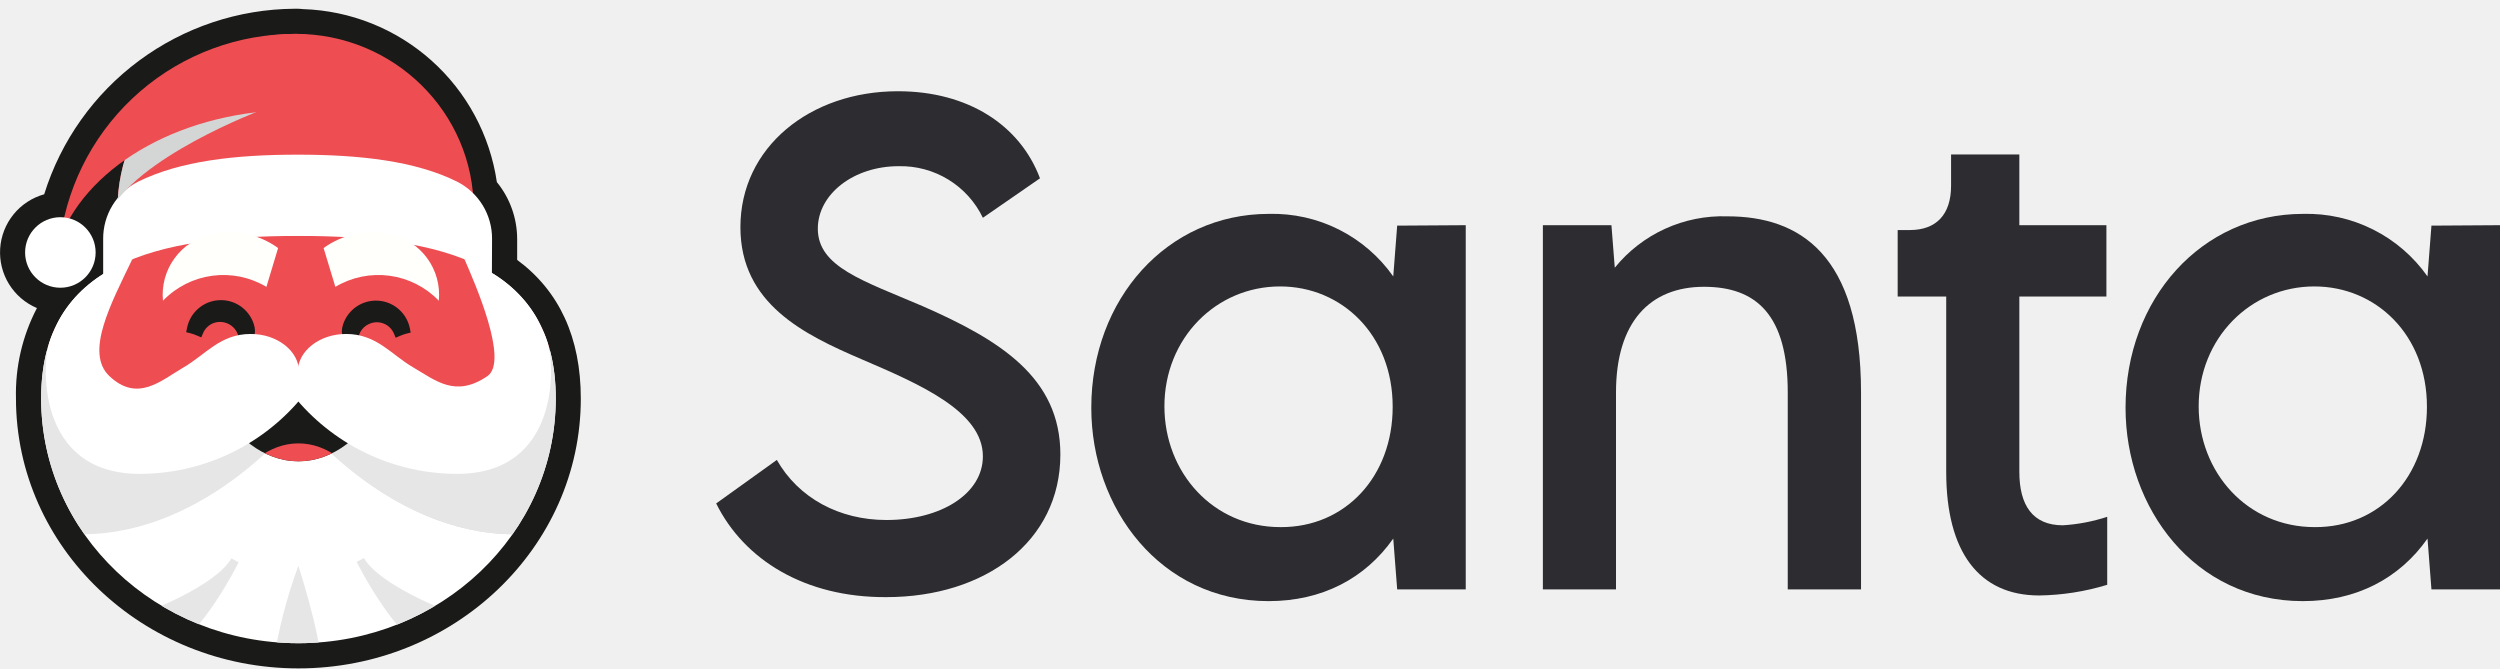
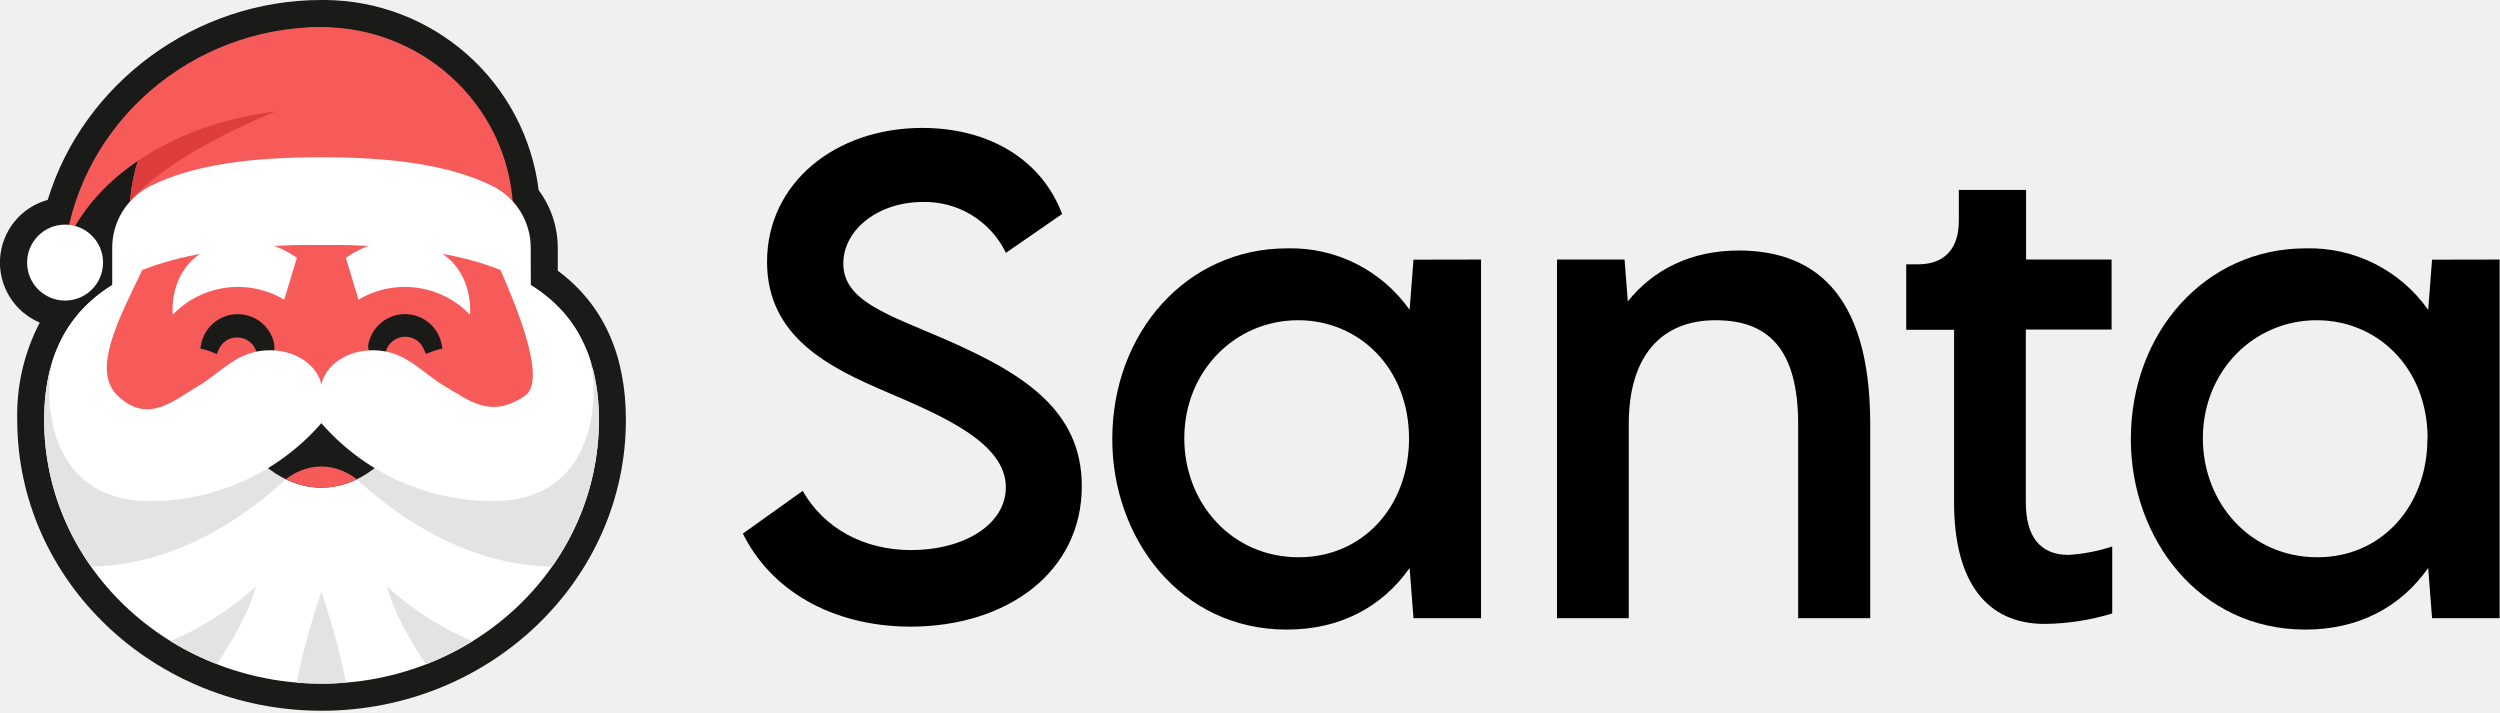
- <svg xmlns="http://www.w3.org/2000/svg" width="202" height="54" viewBox="0 0 202 54" fill="none">
-   <g clip-path="url(#clip0_110_1220)">
-     <path d="M24.112 54.006C11.532 54.006 1.29 44.221 1.29 32.19C1.226 29.653 1.809 27.14 2.984 24.891C2.052 24.497 1.265 23.823 0.732 22.962C0.2 22.102 -0.052 21.096 0.013 20.086C0.077 19.076 0.454 18.111 1.092 17.324C1.729 16.538 2.596 15.97 3.571 15.698C4.916 11.376 7.602 7.594 11.239 4.899C14.876 2.204 19.275 0.736 23.802 0.706H23.878C24.095 0.706 24.3 0.706 24.493 0.736C28.327 0.861 31.994 2.33 34.855 4.884C37.716 7.439 39.589 10.918 40.146 14.713C41.206 16.013 41.785 17.638 41.787 19.315V20.998C45.199 23.519 46.929 27.283 46.929 32.202C46.935 44.221 36.699 54.006 24.112 54.006ZM13.56 8.211L11.995 13.54C11.75 14.385 11.598 15.254 11.543 16.132L11.502 16.782L11.092 17.281C10.626 17.856 10.371 18.574 10.371 19.315V23.255L9.421 23.841C6.631 25.6 5.318 28.25 5.318 32.178C5.318 41.969 13.736 49.925 24.077 49.925C34.418 49.925 42.837 41.969 42.837 32.178C42.837 28.209 41.512 25.542 38.657 23.783L37.696 23.196V19.309C37.695 18.456 37.355 17.638 36.752 17.035L36.218 16.519L36.148 15.78C35.839 12.818 34.463 10.07 32.278 8.048C30.093 6.025 27.247 4.866 24.271 4.787H24.148H23.901H23.837C20.141 4.804 16.548 6.004 13.584 8.211H13.56ZM4.802 19.585C4.585 19.587 4.377 19.67 4.219 19.818C4.061 19.966 3.964 20.169 3.949 20.385C3.933 20.601 4 20.815 4.135 20.985C4.271 21.154 4.465 21.266 4.679 21.299C4.893 21.331 5.112 21.282 5.291 21.161C5.471 21.039 5.598 20.855 5.647 20.644C5.697 20.433 5.665 20.211 5.558 20.022C5.452 19.834 5.278 19.692 5.071 19.626L4.802 19.585Z" fill="#1A1A18" />
-     <path d="M23.883 31.088C31.832 31.088 38.276 24.741 38.276 16.911C38.276 9.082 31.832 2.735 23.883 2.735C15.935 2.735 9.491 9.082 9.491 16.911C9.491 24.741 15.935 31.088 23.883 31.088Z" fill="#EE4D52" />
-     <path d="M39.758 19.315C39.767 18.358 39.507 17.417 39.01 16.599C38.513 15.781 37.798 15.117 36.945 14.684C33.562 12.995 29.036 12.497 24.047 12.497C19.058 12.497 14.55 12.995 11.15 14.684C10.297 15.117 9.581 15.781 9.084 16.599C8.587 17.417 8.328 18.358 8.336 19.315V25.993C8.335 26.677 8.469 27.355 8.731 27.987C8.992 28.619 9.375 29.194 9.859 29.678C10.342 30.162 10.916 30.546 11.548 30.808C12.18 31.07 12.858 31.205 13.542 31.205H34.523C35.208 31.205 35.885 31.07 36.517 30.808C37.149 30.546 37.723 30.162 38.207 29.678C38.69 29.194 39.073 28.619 39.335 27.987C39.596 27.355 39.73 26.677 39.729 25.993L39.758 19.315Z" fill="white" />
-     <path d="M44.906 32.19C44.906 43.118 35.597 51.971 24.112 51.971C12.628 51.971 3.324 43.118 3.324 32.19C3.324 21.262 12.634 19.063 24.112 19.063C35.591 19.063 44.906 21.267 44.906 32.19Z" fill="white" />
-     <mask id="mask0_110_1220" style="mask-type:luminance" maskUnits="userSpaceOnUse" x="3" y="19" width="42" height="33">
-       <path d="M44.906 32.19C44.906 43.118 35.597 51.971 24.112 51.971C12.628 51.971 3.324 43.118 3.324 32.19C3.324 21.262 12.634 19.063 24.112 19.063C35.591 19.063 44.906 21.267 44.906 32.19Z" fill="white" />
+ <svg xmlns="http://www.w3.org/2000/svg" width="393" height="112" viewBox="0 0 393 112" fill="none">
+   <path d="M116.78 83.88L126.18 77.17C129.56 83.09 135.85 86.47 143.18 86.47C151.68 86.47 158.12 82.38 158.12 76.6C158.12 69.6 148.12 65.37 139.32 61.6C130.52 57.83 120.58 53.05 120.58 41.16C120.58 28.76 131.34 20.11 144.96 20.11C155.77 20.11 163.85 25.33 166.96 33.64L158.13 39.75C156.951 37.303 155.093 35.247 152.777 33.829C150.461 32.41 147.785 31.688 145.07 31.75C138.07 31.75 132.57 36.08 132.57 41.43C132.57 47.35 139.57 49.43 148.78 53.43C160.78 58.69 170.06 64.43 170.06 76.43C170.06 89.86 158.41 98.51 143.06 98.51C130.55 98.45 121.1 92.63 116.78 83.88Z" fill="black" />
+   <path d="M232.82 40.8V97.18H222.2L221.59 89.29C217.22 95.49 210.59 98.97 202.28 98.97C185.51 98.97 174.85 84.59 174.85 69.04C174.85 52.22 186.59 39.04 202.33 39.04C206.089 38.941 209.813 39.771 213.173 41.458C216.534 43.145 219.425 45.636 221.59 48.71L222.2 40.82L232.82 40.8ZM221.5 68.94C221.5 57.86 213.65 50.34 204.07 50.34C194.16 50.34 186.17 58.34 186.17 68.9C186.17 79.09 193.64 87.6 204.12 87.6C214.22 87.63 221.5 79.63 221.5 68.94Z" fill="black" />
+   <path d="M294 66.69V97.18H282.67V66.69C282.67 54.69 277.84 50.34 269.67 50.34C261.35 50.34 256.04 55.74 256.04 66.69V97.18H244.76V40.8H255.38L255.89 47.38C259.98 42.26 266 39.38 273.32 39.38C284.46 39.39 294 45.31 294 66.69Z" fill="black" />
+   <path d="M307.18 79V51.84H299.66V41.55H301.54C305.67 41.55 307.93 39.11 307.93 34.69V29.86H318.5V40.8H331.94V51.8H318.46V78.96C318.46 84.13 320.53 87.23 325.18 87.23C327.513 87.083 329.819 86.639 332.04 85.91V96.44C328.624 97.479 325.08 98.031 321.51 98.08C312.25 98.12 307.18 91.4 307.18 79Z" fill="black" />
+   <path d="M392.94 40.8V97.18H382.32L381.71 89.29C377.34 95.49 370.71 98.97 362.4 98.97C345.63 98.97 334.97 84.59 334.97 69.04C334.97 52.22 346.71 39.04 362.45 39.04C366.209 38.941 369.933 39.771 373.293 41.458C376.653 43.145 379.545 45.636 381.71 48.71L382.32 40.82L392.94 40.8ZM381.62 68.94C381.62 57.86 373.77 50.34 364.19 50.34C354.28 50.34 346.29 58.34 346.29 68.9C346.29 79.09 353.76 87.6 364.29 87.6C374.31 87.63 381.59 79.63 381.59 68.94H381.62Z" fill="black" />
+   <path d="M50.56 111.73C24.17 111.73 2.71 91.22 2.71 66.01C2.573 60.692 3.791 55.427 6.25 50.71C4.291 49.885 2.637 48.47 1.519 46.662C0.401 44.853 -0.126 42.742 0.011 40.62C0.149 38.499 0.944 36.473 2.286 34.824C3.628 33.175 5.451 31.985 7.5 31.42C13.12 13.05 30.73 0 50.5 0H51.1C59.372 0.061 67.34 3.128 73.518 8.629C79.696 14.13 83.663 21.69 84.68 29.9C86.635 32.527 87.687 35.716 87.68 38.99V42.55C94.79 47.83 98.39 55.7 98.39 65.99C98.4 91.22 76.94 111.73 50.56 111.73ZM29.2 15.33L25.72 26.56C25.189 28.318 24.853 30.129 24.72 31.96L24.6 33.41L23.6 34.49C22.474 35.725 21.853 37.339 21.86 39.01V47.23L19.86 48.48C13.97 52.17 11.23 57.74 11.23 66.01C11.23 86.52 28.87 103.21 50.56 103.21C72.25 103.21 89.94 86.52 89.94 66.01C89.94 57.71 87.17 52.13 81.24 48.44L79.24 47.19V39.01C79.251 37.34 78.633 35.726 77.51 34.49L76.51 33.41L76.39 31.96C75.849 25.578 72.936 19.631 68.224 15.293C63.512 10.956 57.345 8.542 50.94 8.53H50.53C42.887 8.532 35.434 10.909 29.2 15.33ZM10.2 39.57C9.756 39.559 9.324 39.718 8.993 40.014C8.661 40.31 8.455 40.721 8.415 41.164C8.376 41.606 8.506 42.047 8.78 42.398C9.054 42.748 9.45 42.98 9.889 43.049C10.328 43.117 10.777 43.016 11.144 42.765C11.511 42.515 11.77 42.134 11.866 41.701C11.963 41.267 11.891 40.813 11.665 40.43C11.44 40.047 11.076 39.765 10.65 39.64L10.38 39.59L10.2 39.57Z" fill="#1A1A18" />
+   <path d="M50.52 63.7C67.182 63.7 80.69 50.394 80.69 33.98C80.69 17.566 67.182 4.26 50.52 4.26C33.858 4.26 20.35 17.566 20.35 33.98C20.35 50.394 33.858 63.7 50.52 63.7Z" fill="#F65B5A" />
+   <path d="M83.43 39.01C83.444 37.004 82.899 35.033 81.857 33.318C80.815 31.604 79.317 30.212 77.53 29.3C70.44 25.76 60.95 24.72 50.53 24.72C40.11 24.72 30.61 25.72 23.53 29.3C21.746 30.215 20.25 31.607 19.21 33.321C18.17 35.035 17.627 37.005 17.64 39.01V53.01C17.639 54.443 17.92 55.862 18.468 57.187C19.016 58.511 19.819 59.714 20.832 60.727C21.846 61.741 23.049 62.544 24.373 63.092C25.698 63.64 27.117 63.921 28.55 63.92H72.55C75.444 63.92 78.219 62.771 80.264 60.724C82.311 58.678 83.46 55.904 83.46 53.01L83.43 39.01Z" fill="white" />
+   <path d="M94.15 66.01C94.15 88.91 74.63 107.47 50.56 107.47C26.49 107.47 6.94 88.91 6.94 66.01C6.94 43.11 26.45 38.48 50.53 38.48C74.61 38.48 94.15 43.1 94.15 66.01Z" fill="white" />
+   <mask id="mask0_1_10" style="mask-type:luminance" maskUnits="userSpaceOnUse" x="6" y="38" width="89" height="70">
+     <path d="M94.15 66.01C94.15 88.91 74.63 107.47 50.56 107.47C26.49 107.47 6.94 88.91 6.94 66.01C6.94 43.11 26.45 38.48 50.53 38.48C74.61 38.48 94.15 43.1 94.15 66.01Z" fill="white" />
+   </mask>
+   <g mask="url(#mask0_1_10)">
+     <path d="M94.15 49.95C94.15 73.27 74.63 63.95 50.56 63.95C26.49 63.95 6.97 72.95 6.97 49.95C6.97 40.41 26.48 38.48 50.56 38.48C74.64 38.48 94.15 40.41 94.15 49.95Z" fill="#F65B5A" />
+     <path d="M4.75 60.06C3.03 64.13 -5.37 89.06 13.88 89.06C35.56 89.06 50.83 69.11 50.83 69.11L50.69 65.92C50.69 62.4 46.69 59.54 41.69 59.54C36.04 59.54 33.38 62.97 29.27 65.12C25.16 67.27 20.89 70.91 15.59 66.56C10.94 62.73 3.88 53.84 6.4 52.88" fill="#E3E3E3" />
+     <path d="M25.6 101.23C31.005 99.157 35.969 96.079 40.23 92.16C40.23 92.16 39.23 97.16 33.04 105.93L25.6 101.23Z" fill="#E3E3E3" />
+     <path d="M50.52 92.97C50.21 93.88 46.66 104.47 46.17 110.88H54.86C54.37 104.47 50.82 93.88 50.52 92.97Z" fill="#E3E3E3" />
+     <path d="M75.43 101.23C70.028 99.155 65.068 96.078 60.81 92.16C60.81 92.16 61.81 97.16 67.99 105.93L75.43 101.23Z" fill="#E3E3E3" />
+     <path d="M96.28 60.06C98.01 64.13 106.41 89.06 87.16 89.06C65.48 89.06 50.16 69.11 50.16 69.11L50.29 65.92C50.29 62.4 54.29 59.54 59.29 59.54C64.95 59.54 67.6 62.97 71.72 65.12C75.84 67.27 80.1 70.91 85.4 66.56C90.04 62.73 97.11 53.84 94.59 52.88" fill="#E3E3E3" />
+     <path d="M36.2 66.13C39.47 72.51 44.66 76.66 50.52 76.66C56.38 76.66 61.52 72.51 64.84 66.13H36.2Z" fill="#1A1A18" />
+     <mask id="mask1_1_10" style="mask-type:luminance" maskUnits="userSpaceOnUse" x="36" y="66" width="29" height="11">
+       <path d="M36.2 66.13C39.47 72.51 44.66 76.66 50.52 76.66C56.38 76.66 61.52 72.51 64.84 66.13H36.2Z" fill="white" />
    </mask>
-     <g mask="url(#mask0_110_1220)">
-       <path d="M44.906 24.516C44.906 35.655 35.597 31.188 24.112 31.188C12.628 31.188 3.324 35.485 3.324 24.516C3.324 19.966 12.634 19.046 24.112 19.046C35.591 19.046 44.906 19.984 44.906 24.516Z" fill="#EE4D52" />
-       <path d="M32.126 26.814C32.34 26.719 32.561 26.644 32.789 26.591C32.686 26.054 32.408 25.567 31.997 25.206C31.586 24.845 31.067 24.632 30.521 24.599C29.976 24.567 29.435 24.718 28.984 25.027C28.534 25.337 28.2 25.788 28.034 26.31C27.724 27.277 28.474 27.517 28.656 26.96C28.812 26.495 29.147 26.11 29.586 25.89C30.026 25.67 30.534 25.634 31.001 25.788C31.251 25.868 31.481 26.002 31.675 26.178C31.869 26.355 32.023 26.572 32.126 26.814Z" fill="#1A1A18" />
-       <path d="M28.322 27.594C28.259 27.604 28.196 27.604 28.134 27.594C27.759 27.476 27.466 27.007 27.712 26.239C27.9 25.647 28.28 25.134 28.793 24.781C29.305 24.429 29.92 24.257 30.54 24.294C31.161 24.33 31.752 24.572 32.219 24.982C32.687 25.392 33.005 25.945 33.123 26.556L33.181 26.872L32.871 26.949C32.669 26.999 32.473 27.068 32.285 27.154L31.968 27.289L31.839 26.972C31.76 26.778 31.641 26.603 31.491 26.458C31.34 26.313 31.161 26.201 30.964 26.129C30.768 26.057 30.558 26.027 30.349 26.041C30.141 26.055 29.937 26.113 29.752 26.21C29.574 26.299 29.415 26.424 29.286 26.576C29.157 26.728 29.06 26.905 29.002 27.095C28.956 27.24 28.866 27.367 28.744 27.456C28.621 27.546 28.473 27.594 28.322 27.594ZM30.385 24.938C29.934 24.937 29.495 25.08 29.13 25.346C28.765 25.611 28.495 25.986 28.357 26.415C28.295 26.564 28.283 26.728 28.322 26.884C28.407 26.609 28.548 26.353 28.734 26.133C28.92 25.912 29.149 25.731 29.406 25.6C29.663 25.468 29.943 25.387 30.23 25.363C30.518 25.338 30.808 25.371 31.083 25.459C31.575 25.625 31.991 25.962 32.255 26.409L32.343 26.38C32.235 26.071 32.057 25.792 31.823 25.563C31.589 25.334 31.306 25.162 30.995 25.061C30.799 24.989 30.593 24.948 30.385 24.938Z" fill="#1A1A18" />
-       <path d="M16.064 26.814C15.851 26.718 15.629 26.643 15.401 26.591C15.504 26.054 15.783 25.567 16.193 25.206C16.604 24.845 17.123 24.632 17.669 24.599C18.215 24.567 18.756 24.718 19.206 25.027C19.656 25.337 19.991 25.788 20.156 26.31C20.466 27.277 19.716 27.517 19.57 26.96C19.412 26.496 19.077 26.112 18.638 25.892C18.199 25.673 17.691 25.635 17.225 25.788C16.968 25.864 16.731 25.995 16.531 26.172C16.33 26.349 16.171 26.569 16.064 26.814Z" fill="#1A1A18" />
-       <path d="M19.885 27.594C19.734 27.588 19.589 27.534 19.472 27.438C19.355 27.343 19.271 27.212 19.235 27.066C19.108 26.683 18.837 26.365 18.478 26.181C18.119 25.997 17.702 25.961 17.318 26.081C17.11 26.148 16.921 26.261 16.762 26.41C16.603 26.559 16.478 26.741 16.397 26.943L16.262 27.259L15.946 27.125C15.757 27.039 15.561 26.97 15.36 26.919L15.043 26.843L15.107 26.526C15.222 25.915 15.538 25.359 16.005 24.947C16.472 24.535 17.063 24.291 17.684 24.255C18.305 24.217 18.921 24.389 19.434 24.742C19.946 25.096 20.326 25.61 20.512 26.204C20.759 26.972 20.466 27.447 20.096 27.564C20.028 27.587 19.957 27.597 19.885 27.594ZM17.763 25.331C18.112 25.331 18.456 25.415 18.766 25.577C19.023 25.708 19.252 25.89 19.439 26.11C19.626 26.33 19.768 26.585 19.856 26.861C19.854 26.882 19.854 26.904 19.856 26.925C19.869 26.753 19.849 26.58 19.797 26.415C19.663 25.991 19.399 25.621 19.043 25.356C18.686 25.09 18.255 24.944 17.811 24.938C17.366 24.931 16.931 25.065 16.567 25.319C16.203 25.574 15.928 25.937 15.782 26.357L15.87 26.386C16.135 25.939 16.55 25.603 17.042 25.436C17.282 25.359 17.534 25.324 17.787 25.331H17.763Z" fill="#1A1A18" />
-       <path d="M45.962 29.358C46.782 31.293 50.786 43.171 41.606 43.171C31.264 43.171 23.983 33.65 23.983 33.65L24.048 32.131C24.048 30.449 25.959 29.089 28.316 29.089C31.012 29.089 32.279 30.724 34.243 31.75C36.206 32.776 38.241 34.512 40.767 32.436C42.983 30.607 46.354 26.368 45.147 25.911" fill="#E0DCD8" />
-       <path d="M2.269 29.358C1.443 31.293 -2.561 43.171 6.619 43.171C16.96 43.171 24.241 33.65 24.241 33.65L24.177 32.131C24.177 30.449 22.272 29.089 19.909 29.089C17.212 29.089 15.946 30.724 13.982 31.75C12.018 32.776 9.984 34.512 7.463 32.436C5.247 30.607 1.876 26.368 3.078 25.911" fill="#E6E6E6" />
-       <path d="M45.926 29.358C46.747 31.293 50.757 43.171 41.571 43.171C31.235 43.171 23.948 33.65 23.948 33.65L24.013 32.131C24.013 30.449 25.924 29.089 28.28 29.089C30.977 29.089 32.243 30.724 34.207 31.75C36.171 32.776 38.206 34.512 40.732 32.436C42.948 30.607 46.319 26.368 45.117 25.911" fill="#E6E6E6" />
-       <path d="M11.896 49.773C11.896 49.773 17.641 47.639 18.989 45.27C18.989 45.27 16.058 51.133 13.361 52.364" fill="#E6E6E6" />
-       <path d="M13.502 52.657L13.22 52.071C14.751 51.368 16.392 49.052 17.477 47.287C15.768 48.431 13.935 49.378 12.013 50.107L11.778 49.468C11.837 49.468 17.424 47.346 18.696 45.118L19.282 45.434C19.171 45.669 16.281 51.397 13.502 52.657Z" fill="#E6E6E6" />
-       <path d="M22.078 53.607C22.483 50.916 23.163 48.274 24.107 45.722C24.107 45.722 25.789 50.834 26.018 53.877" fill="#E6E6E6" />
-       <path d="M36.218 49.773C36.218 49.773 30.473 47.639 29.125 45.27C29.125 45.27 32.056 51.133 34.753 52.364" fill="#E6E6E6" />
-       <path d="M34.612 52.657C31.834 51.379 28.943 45.651 28.82 45.405L29.407 45.088C30.679 47.316 36.266 49.421 36.324 49.439L36.09 50.078C34.169 49.348 32.338 48.402 30.632 47.258C31.71 49.017 33.352 51.362 34.882 52.042L34.612 52.657Z" fill="#E6E6E6" />
-       <path d="M17.283 32.249C18.843 35.292 21.317 37.273 24.113 37.273C26.909 37.273 29.389 35.292 30.943 32.249H17.283Z" fill="#1A1A18" />
-       <mask id="mask1_110_1220" style="mask-type:luminance" maskUnits="userSpaceOnUse" x="17" y="32" width="14" height="6">
-         <path d="M17.283 32.249C18.843 35.291 21.317 37.273 24.113 37.273C26.909 37.273 29.389 35.291 30.943 32.249H17.283Z" fill="white" />
-       </mask>
-       <g mask="url(#mask1_110_1220)">
-         <path d="M29.8 40.005C28.504 37.472 26.441 35.825 24.113 35.825C21.786 35.825 19.728 37.472 18.427 40.005H29.8Z" fill="#EE4D52" />
-       </g>
-       <path d="M44.144 27.253C44.9 29.229 45.364 38.288 36.939 38.288C34.476 38.288 32.043 37.754 29.807 36.721C27.571 35.689 25.586 34.183 23.989 32.307L24.048 30.079C24.048 28.367 25.807 26.984 27.964 26.984C30.438 26.984 31.599 28.649 33.398 29.692C35.198 30.736 36.793 32.161 39.384 30.39C41.143 29.165 38.358 22.856 37.52 20.922L41.893 22.434L44.144 27.253Z" fill="white" />
-       <path d="M4.075 27.253C3.325 29.229 2.856 38.288 11.28 38.288C13.743 38.288 16.177 37.754 18.413 36.721C20.648 35.689 22.634 34.183 24.23 32.307L24.171 30.079C24.171 28.367 22.413 26.984 20.261 26.984C17.787 26.984 16.621 28.649 14.821 29.692C13.021 30.736 11.122 32.548 8.841 30.39C6.831 28.491 8.97 24.527 10.7 20.922L6.332 22.434L4.075 27.253Z" fill="white" />
+     <g mask="url(#mask1_1_10)">
+       <path d="M61.5 82.63C59 76.99 55.01 73.33 50.5 73.33C45.99 73.33 42.02 76.99 39.5 82.63H61.5Z" fill="#F65B5A" />
    </g>
-     <path d="M21.527 23.179C20.212 22.393 18.67 22.076 17.152 22.28C15.634 22.483 14.229 23.195 13.167 24.299C13.047 23.074 13.383 21.848 14.112 20.856C14.84 19.863 15.908 19.175 17.113 18.922C18.034 18.72 18.988 18.714 19.912 18.907C20.836 19.1 21.708 19.487 22.471 20.042L21.527 23.179Z" fill="#FFFFFB" />
-     <mask id="mask2_110_1220" style="mask-type:luminance" maskUnits="userSpaceOnUse" x="9" y="2" width="30" height="30">
-       <path d="M23.883 31.094C31.832 31.094 38.276 24.747 38.276 16.917C38.276 9.088 31.832 2.741 23.883 2.741C15.935 2.741 9.491 9.088 9.491 16.917C9.491 24.747 15.935 31.094 23.883 31.094Z" fill="white" />
-     </mask>
-     <g mask="url(#mask2_110_1220)">
-       <g style="mix-blend-mode:multiply">
-         <path d="M21.076 8.909C21.076 8.909 10.916 12.719 8.694 17.404L8.776 12.004C8.776 12.004 13.132 8.275 21.076 8.909Z" fill="#D4D5D5" />
-       </g>
-     </g>
-     <path d="M23.901 8.885C32.912 8.885 28.345 2.741 23.901 2.741C19.285 2.72 14.816 4.371 11.322 7.388C7.827 10.406 5.542 14.586 4.89 19.157C7.27 13.229 14.891 8.885 23.901 8.885Z" fill="#EE4D52" />
-     <path d="M4.877 23.249C6.451 23.249 7.727 21.974 7.727 20.4C7.727 18.826 6.451 17.55 4.877 17.55C3.304 17.55 2.028 18.826 2.028 20.4C2.028 21.974 3.304 23.249 4.877 23.249Z" fill="white" />
-     <path d="M27.096 23.179C28.411 22.393 29.953 22.076 31.471 22.28C32.99 22.483 34.394 23.195 35.456 24.299C35.576 23.074 35.24 21.848 34.512 20.856C33.784 19.863 32.715 19.175 31.511 18.922C30.588 18.72 29.633 18.715 28.709 18.908C27.784 19.101 26.911 19.487 26.146 20.042L27.096 23.179Z" fill="#FFFFFB" />
-     <path d="M57.867 40.679L62.768 37.162C64.527 40.252 67.822 42.016 71.62 42.016C76.058 42.016 79.417 39.882 79.417 36.869C79.417 33.216 74.223 31.006 69.609 29.024C64.996 27.043 59.825 24.557 59.825 18.354C59.825 11.905 65.441 7.372 72.552 7.372C78.192 7.372 82.413 10.093 84.031 14.408L79.417 17.597C78.803 16.321 77.834 15.249 76.625 14.509C75.417 13.77 74.021 13.395 72.605 13.429C68.976 13.429 66.08 15.686 66.08 18.477C66.08 21.567 69.733 22.675 74.54 24.733C80.789 27.476 85.678 30.496 85.678 36.722C85.678 43.758 79.593 48.248 71.609 48.248C65.049 48.284 60.124 45.241 57.867 40.679Z" fill="#2D2D31" />
-     <path d="M118.432 18.195V47.621H112.892L112.575 43.517C110.295 46.754 106.812 48.571 102.498 48.571C93.745 48.571 88.176 41.066 88.176 32.952C88.176 24.158 94.308 17.281 102.521 17.281C104.483 17.23 106.428 17.665 108.182 18.546C109.936 19.428 111.445 20.729 112.575 22.335L112.892 18.231L118.432 18.195ZM112.528 32.853C112.528 27.066 108.424 23.144 103.43 23.144C98.253 23.144 94.085 27.336 94.085 32.829C94.085 38.153 97.984 42.591 103.465 42.591C108.723 42.62 112.528 38.475 112.528 32.882V32.853Z" fill="#2D2D31" />
-     <path d="M150.371 31.709V47.621H144.45V31.709C144.45 25.454 141.923 23.173 137.684 23.173C133.34 23.173 130.573 25.993 130.573 31.709V47.621H124.664V18.195H130.204L130.474 21.631C131.568 20.281 132.96 19.204 134.541 18.484C136.121 17.764 137.848 17.42 139.584 17.48C145.393 17.48 150.371 20.552 150.371 31.709Z" fill="#2D2D31" />
-     <path d="M157.254 38.129V23.959H153.332V18.588H154.311C156.474 18.588 157.647 17.31 157.647 15.006V12.479H163.163V18.195H170.198V23.959H163.163V38.129C163.163 40.826 164.242 42.444 166.681 42.444C167.899 42.369 169.103 42.138 170.263 41.758V47.252C168.481 47.797 166.632 48.087 164.77 48.114C159.904 48.114 157.254 44.602 157.254 38.129Z" fill="#2D2D31" />
-     <path d="M202 18.195V47.621H196.46L196.143 43.517C193.863 46.754 190.381 48.571 186.066 48.571C177.313 48.571 171.744 41.066 171.744 32.952C171.744 24.158 177.876 17.281 186.089 17.281C188.052 17.23 189.996 17.665 191.75 18.546C193.504 19.428 195.013 20.729 196.143 22.335L196.46 18.231L202 18.195ZM196.096 32.853C196.096 27.066 191.993 23.144 186.998 23.144C181.822 23.144 177.653 27.336 177.653 32.829C177.653 38.153 181.552 42.591 187.033 42.591C192.292 42.62 196.096 38.475 196.096 32.882V32.853Z" fill="#2D2D31" />
+     <path d="M67.34 54.73C67.789 54.535 68.254 54.377 68.73 54.26C68.526 53.121 67.944 52.084 67.079 51.315C66.213 50.547 65.114 50.093 63.959 50.026C62.803 49.959 61.659 50.283 60.711 50.946C59.762 51.609 59.064 52.572 58.73 53.68C58.08 55.68 59.65 56.21 60.03 55.04C60.346 54.057 61.04 53.239 61.959 52.767C62.877 52.294 63.946 52.206 64.93 52.52C65.47 52.688 65.965 52.974 66.382 53.356C66.799 53.738 67.126 54.207 67.34 54.73Z" fill="#1A1A18" />
+     <path d="M59.36 56.37C59.17 56.368 58.983 56.327 58.811 56.247C58.638 56.168 58.485 56.053 58.36 55.91C58.104 55.562 57.943 55.152 57.894 54.722C57.845 54.292 57.909 53.857 58.08 53.46C58.475 52.218 59.272 51.143 60.346 50.405C61.42 49.666 62.71 49.307 64.011 49.384C65.312 49.461 66.55 49.97 67.529 50.829C68.509 51.689 69.174 52.85 69.42 54.13L69.55 54.79L68.89 54.95C68.455 55.057 68.03 55.201 67.62 55.38L66.94 55.63L66.66 54.96C66.421 54.342 65.993 53.814 65.439 53.452C64.884 53.089 64.229 52.909 63.567 52.938C62.904 52.967 62.268 53.202 61.746 53.612C61.225 54.021 60.845 54.584 60.66 55.22C60.59 55.48 60.453 55.718 60.261 55.908C60.07 56.097 59.831 56.233 59.57 56.3C59.502 56.329 59.432 56.353 59.36 56.37ZM63.67 50.8C62.974 50.803 62.288 50.971 61.67 51.29C60.619 51.831 59.825 52.766 59.46 53.89C59.33 54.207 59.305 54.558 59.39 54.89C59.395 54.874 59.395 54.856 59.39 54.84C59.574 54.264 59.871 53.73 60.262 53.268C60.653 52.806 61.132 52.426 61.67 52.15C62.699 51.622 63.889 51.503 65.002 51.817C66.115 52.13 67.068 52.853 67.67 53.84L67.85 53.78C67.625 53.133 67.254 52.548 66.764 52.069C66.275 51.59 65.681 51.231 65.03 51.02C64.59 50.879 64.132 50.805 63.67 50.8Z" fill="#1A1A18" />
+     <path d="M33.7 54.73C33.251 54.535 32.786 54.377 32.31 54.26C32.514 53.121 33.096 52.084 33.961 51.315C34.827 50.547 35.926 50.093 37.081 50.026C38.237 49.959 39.381 50.283 40.33 50.946C41.278 51.609 41.976 52.572 42.31 53.68C42.96 55.68 41.38 56.21 41.01 55.04C40.694 54.057 40 53.239 39.081 52.767C38.163 52.294 37.094 52.206 36.11 52.52C35.57 52.688 35.075 52.974 34.658 53.356C34.241 53.738 33.914 54.207 33.7 54.73Z" fill="#1A1A18" />
+     <path d="M41.67 56.37C41.353 56.356 41.048 56.241 40.802 56.041C40.555 55.841 40.379 55.568 40.3 55.26C40.173 54.862 39.968 54.493 39.699 54.174C39.429 53.855 39.098 53.592 38.727 53.401C38.355 53.21 37.95 53.093 37.533 53.059C37.117 53.025 36.698 53.072 36.3 53.2C35.864 53.34 35.465 53.573 35.13 53.884C34.794 54.195 34.532 54.576 34.36 55L34.08 55.67L33.42 55.38C33.007 55.2 32.578 55.056 32.14 54.95L31.49 54.79L31.61 54.13C31.86 52.852 32.527 51.693 33.507 50.836C34.488 49.979 35.725 49.472 37.025 49.395C38.325 49.319 39.614 49.676 40.688 50.412C41.763 51.148 42.562 52.22 42.96 53.46C43.47 55.06 42.86 56.06 42.07 56.31C41.941 56.35 41.806 56.37 41.67 56.37ZM37.26 51.63C38.238 51.629 39.19 51.939 39.981 52.514C40.772 53.089 41.359 53.9 41.66 54.83C41.66 54.83 41.66 54.83 41.66 54.88C41.756 54.549 41.731 54.194 41.59 53.88C41.307 52.993 40.753 52.218 40.005 51.663C39.257 51.108 38.354 50.803 37.423 50.789C36.492 50.776 35.581 51.056 34.818 51.589C34.054 52.122 33.478 52.882 33.17 53.76L33.35 53.82C33.911 52.87 34.8 52.158 35.85 51.82C36.307 51.684 36.783 51.62 37.26 51.63Z" fill="#1A1A18" />
+     <path d="M92.52 55.63C94.1 59.77 95.08 78.77 77.42 78.77C72.255 78.77 67.152 77.649 62.462 75.484C57.773 73.319 53.61 70.162 50.26 66.23L50.39 61.56C50.39 57.97 54.06 55.06 58.59 55.06C63.78 55.06 66.22 58.56 69.99 60.75C73.76 62.94 77.1 65.92 82.53 62.21C86.29 59.64 80.39 46.42 78.64 42.36L87.8 45.53L92.52 55.63Z" fill="white" />
+     <path d="M8.52 55.63C6.93 59.77 5.96 78.77 23.62 78.77C28.783 78.769 33.885 77.647 38.572 75.482C43.26 73.317 47.421 70.16 50.77 66.23L50.65 61.56C50.65 57.97 46.98 55.06 42.44 55.06C37.26 55.06 34.82 58.56 31.05 60.75C27.28 62.94 23.29 66.75 18.5 62.21C14.29 58.21 18.77 49.96 22.4 42.36L13.24 45.53L8.52 55.63Z" fill="white" />
  </g>
-   <defs>
-     <clipPath id="clip0_110_1220">
-       <rect width="202" height="53.294" fill="white" transform="translate(0 0.70639)" />
-     </clipPath>
-   </defs>
+   <mask id="mask2_1_10" style="mask-type:luminance" maskUnits="userSpaceOnUse" x="20" y="4" width="61" height="60">
+     <path d="M50.52 63.7C67.182 63.7 80.69 50.394 80.69 33.98C80.69 17.566 67.182 4.26 50.52 4.26C33.858 4.26 20.35 17.566 20.35 33.98C20.35 50.394 33.858 63.7 50.52 63.7Z" fill="white" />
+   </mask>
+   <g mask="url(#mask2_1_10)">
+     <path d="M44.18 17.2C44.18 17.2 22.89 25.2 18.18 35L18.35 23.69C18.35 23.69 27.55 15.87 44.18 17.2Z" fill="#DD3E3D" />
+   </g>
+   <path d="M50.11 17.14C69 17.14 59.84 4.26 50.52 4.26C30.12 4.26 12.88 19.26 10.25 38.72C15.29 26.25 31.23 17.14 50.11 17.14Z" fill="#F65B5A" />
+   <path d="M10.23 47.25C13.527 47.25 16.2 44.577 16.2 41.28C16.2 37.983 13.527 35.31 10.23 35.31C6.933 35.31 4.26 37.983 4.26 41.28C4.26 44.577 6.933 47.25 10.23 47.25Z" fill="white" />
+   <path d="M44.68 47.11C41.923 45.465 38.69 44.803 35.508 45.231C32.326 45.66 29.383 47.154 27.16 49.47C27.16 49.47 26.11 40.47 35.42 38.19C37.355 37.763 39.358 37.752 41.297 38.157C43.237 38.562 45.068 39.375 46.67 40.54L44.68 47.11Z" fill="white" />
+   <path d="M56.36 47.11C59.117 45.465 62.35 44.803 65.532 45.231C68.714 45.66 71.657 47.154 73.88 49.47C73.88 49.47 74.88 40.47 65.61 38.19C63.677 37.765 61.675 37.755 59.738 38.16C57.8 38.565 55.971 39.376 54.37 40.54L56.36 47.11Z" fill="white" />
</svg>
